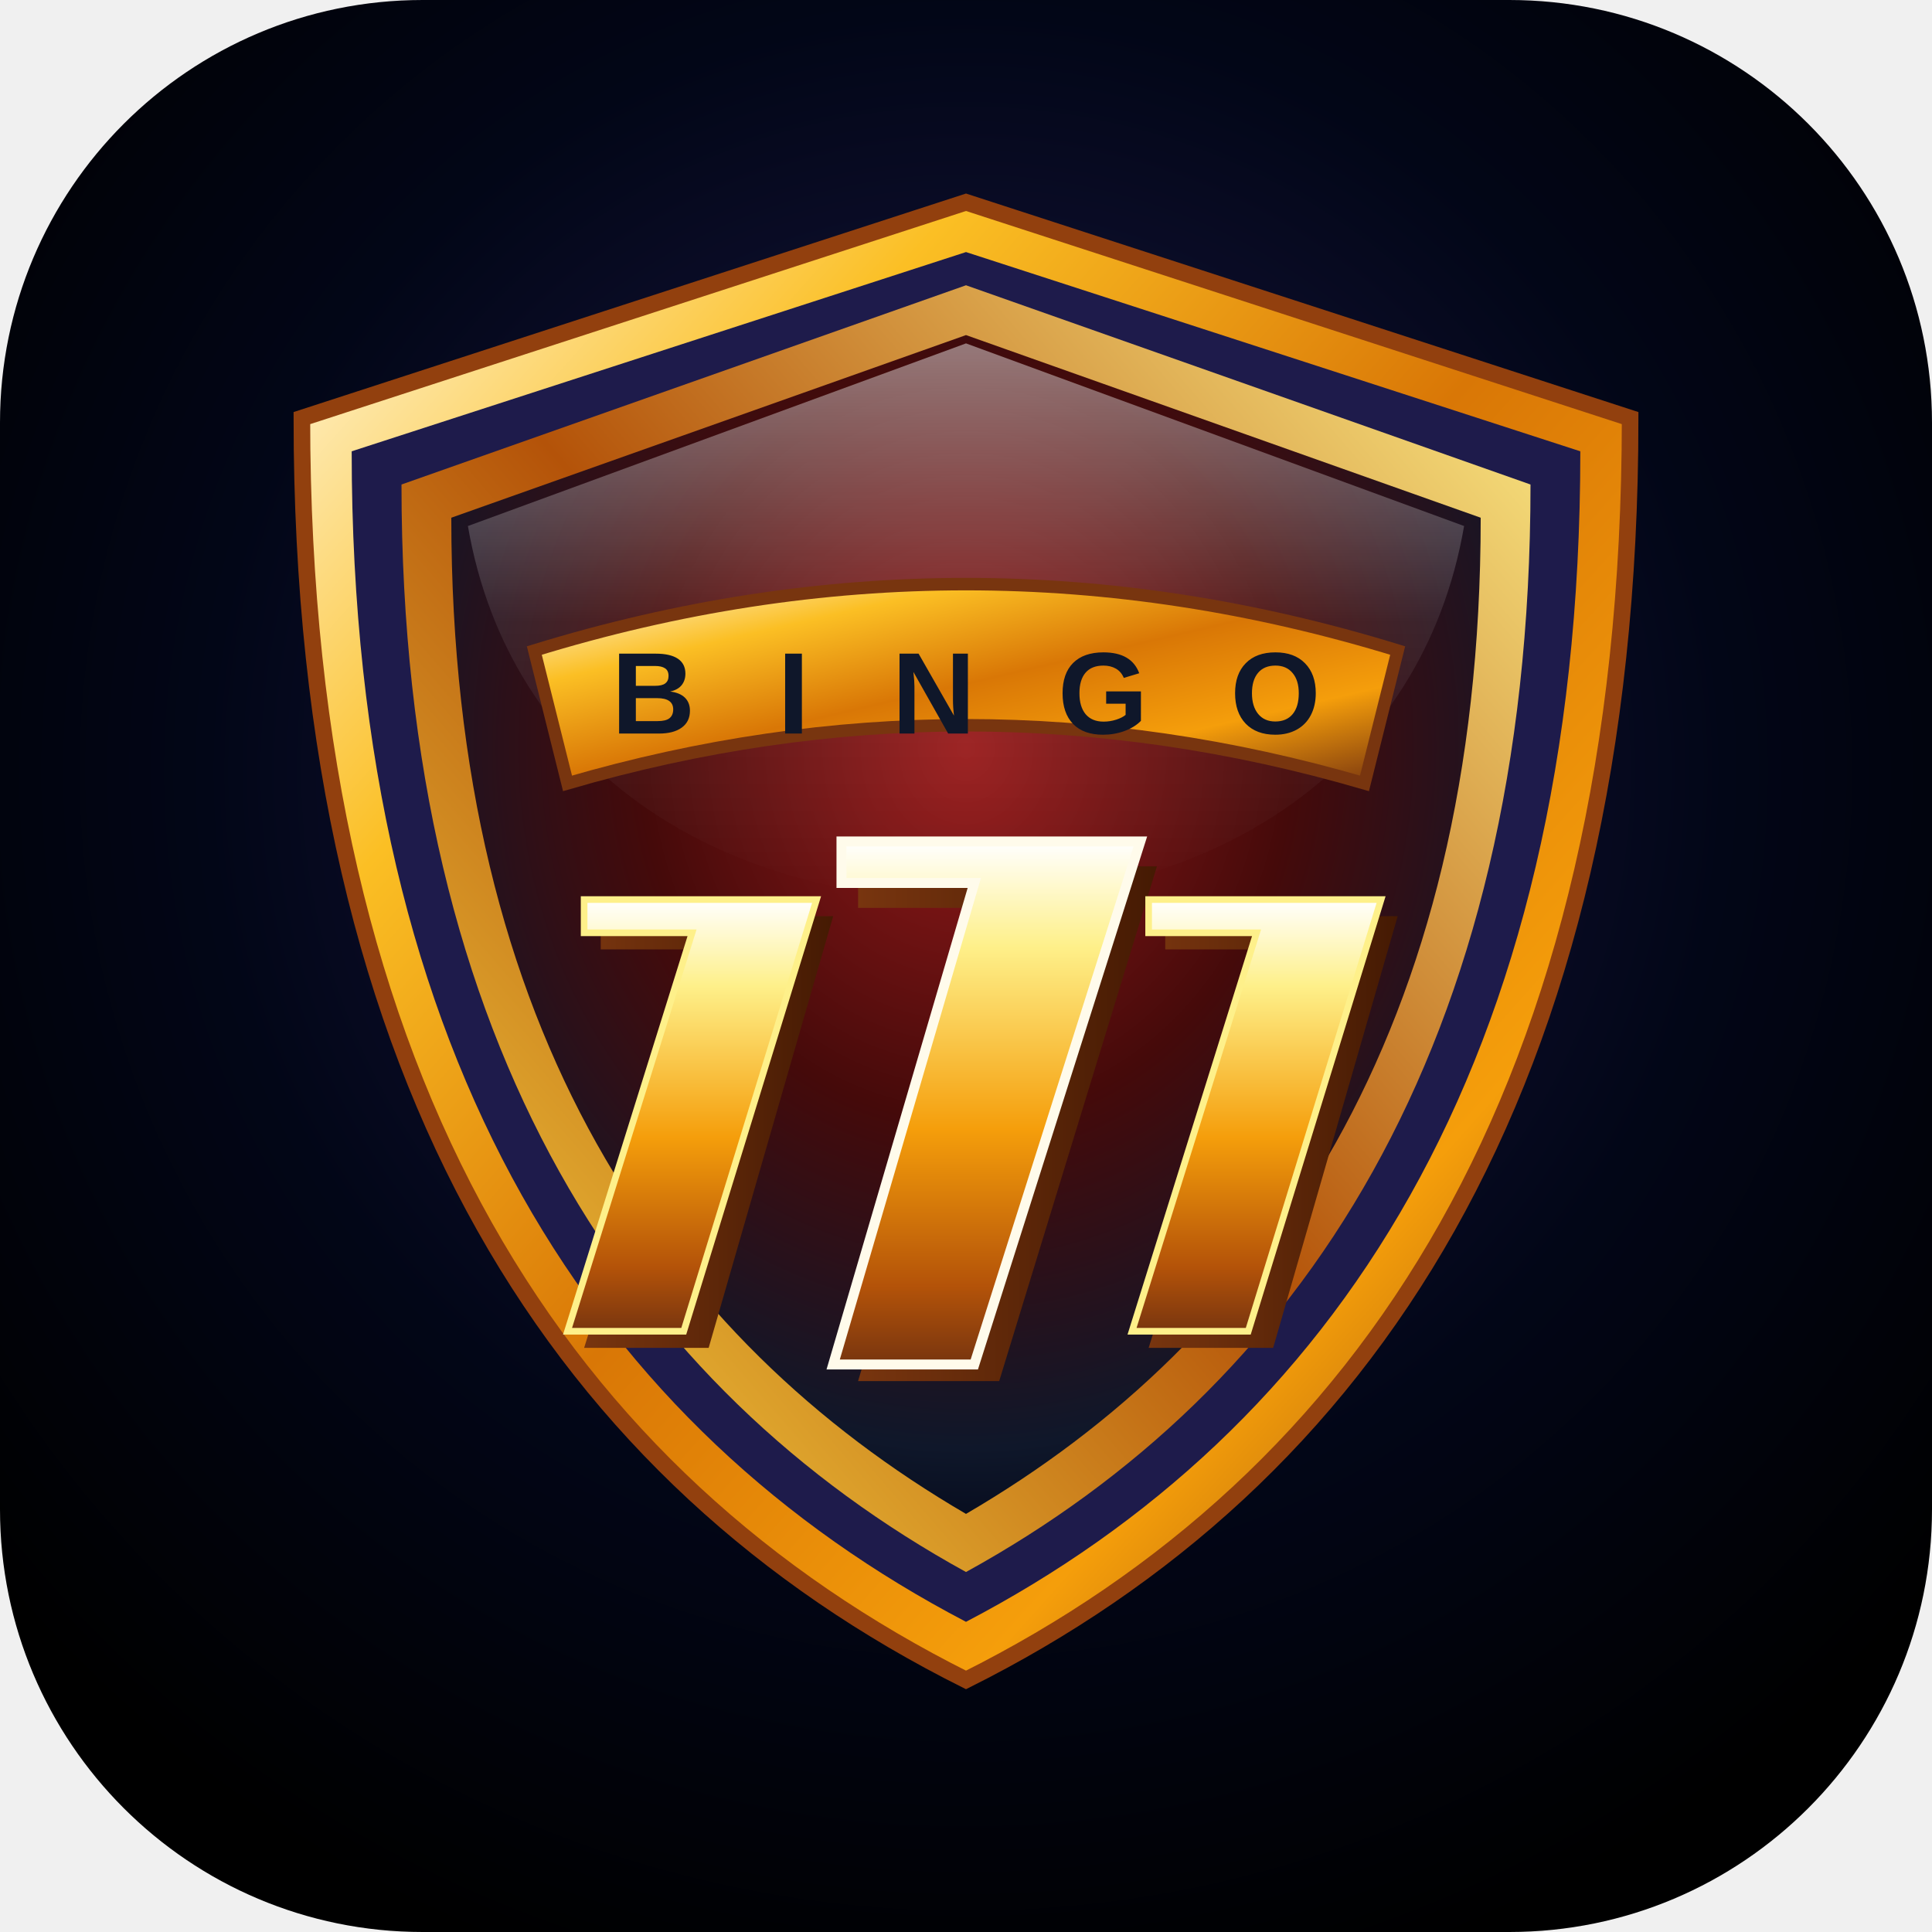
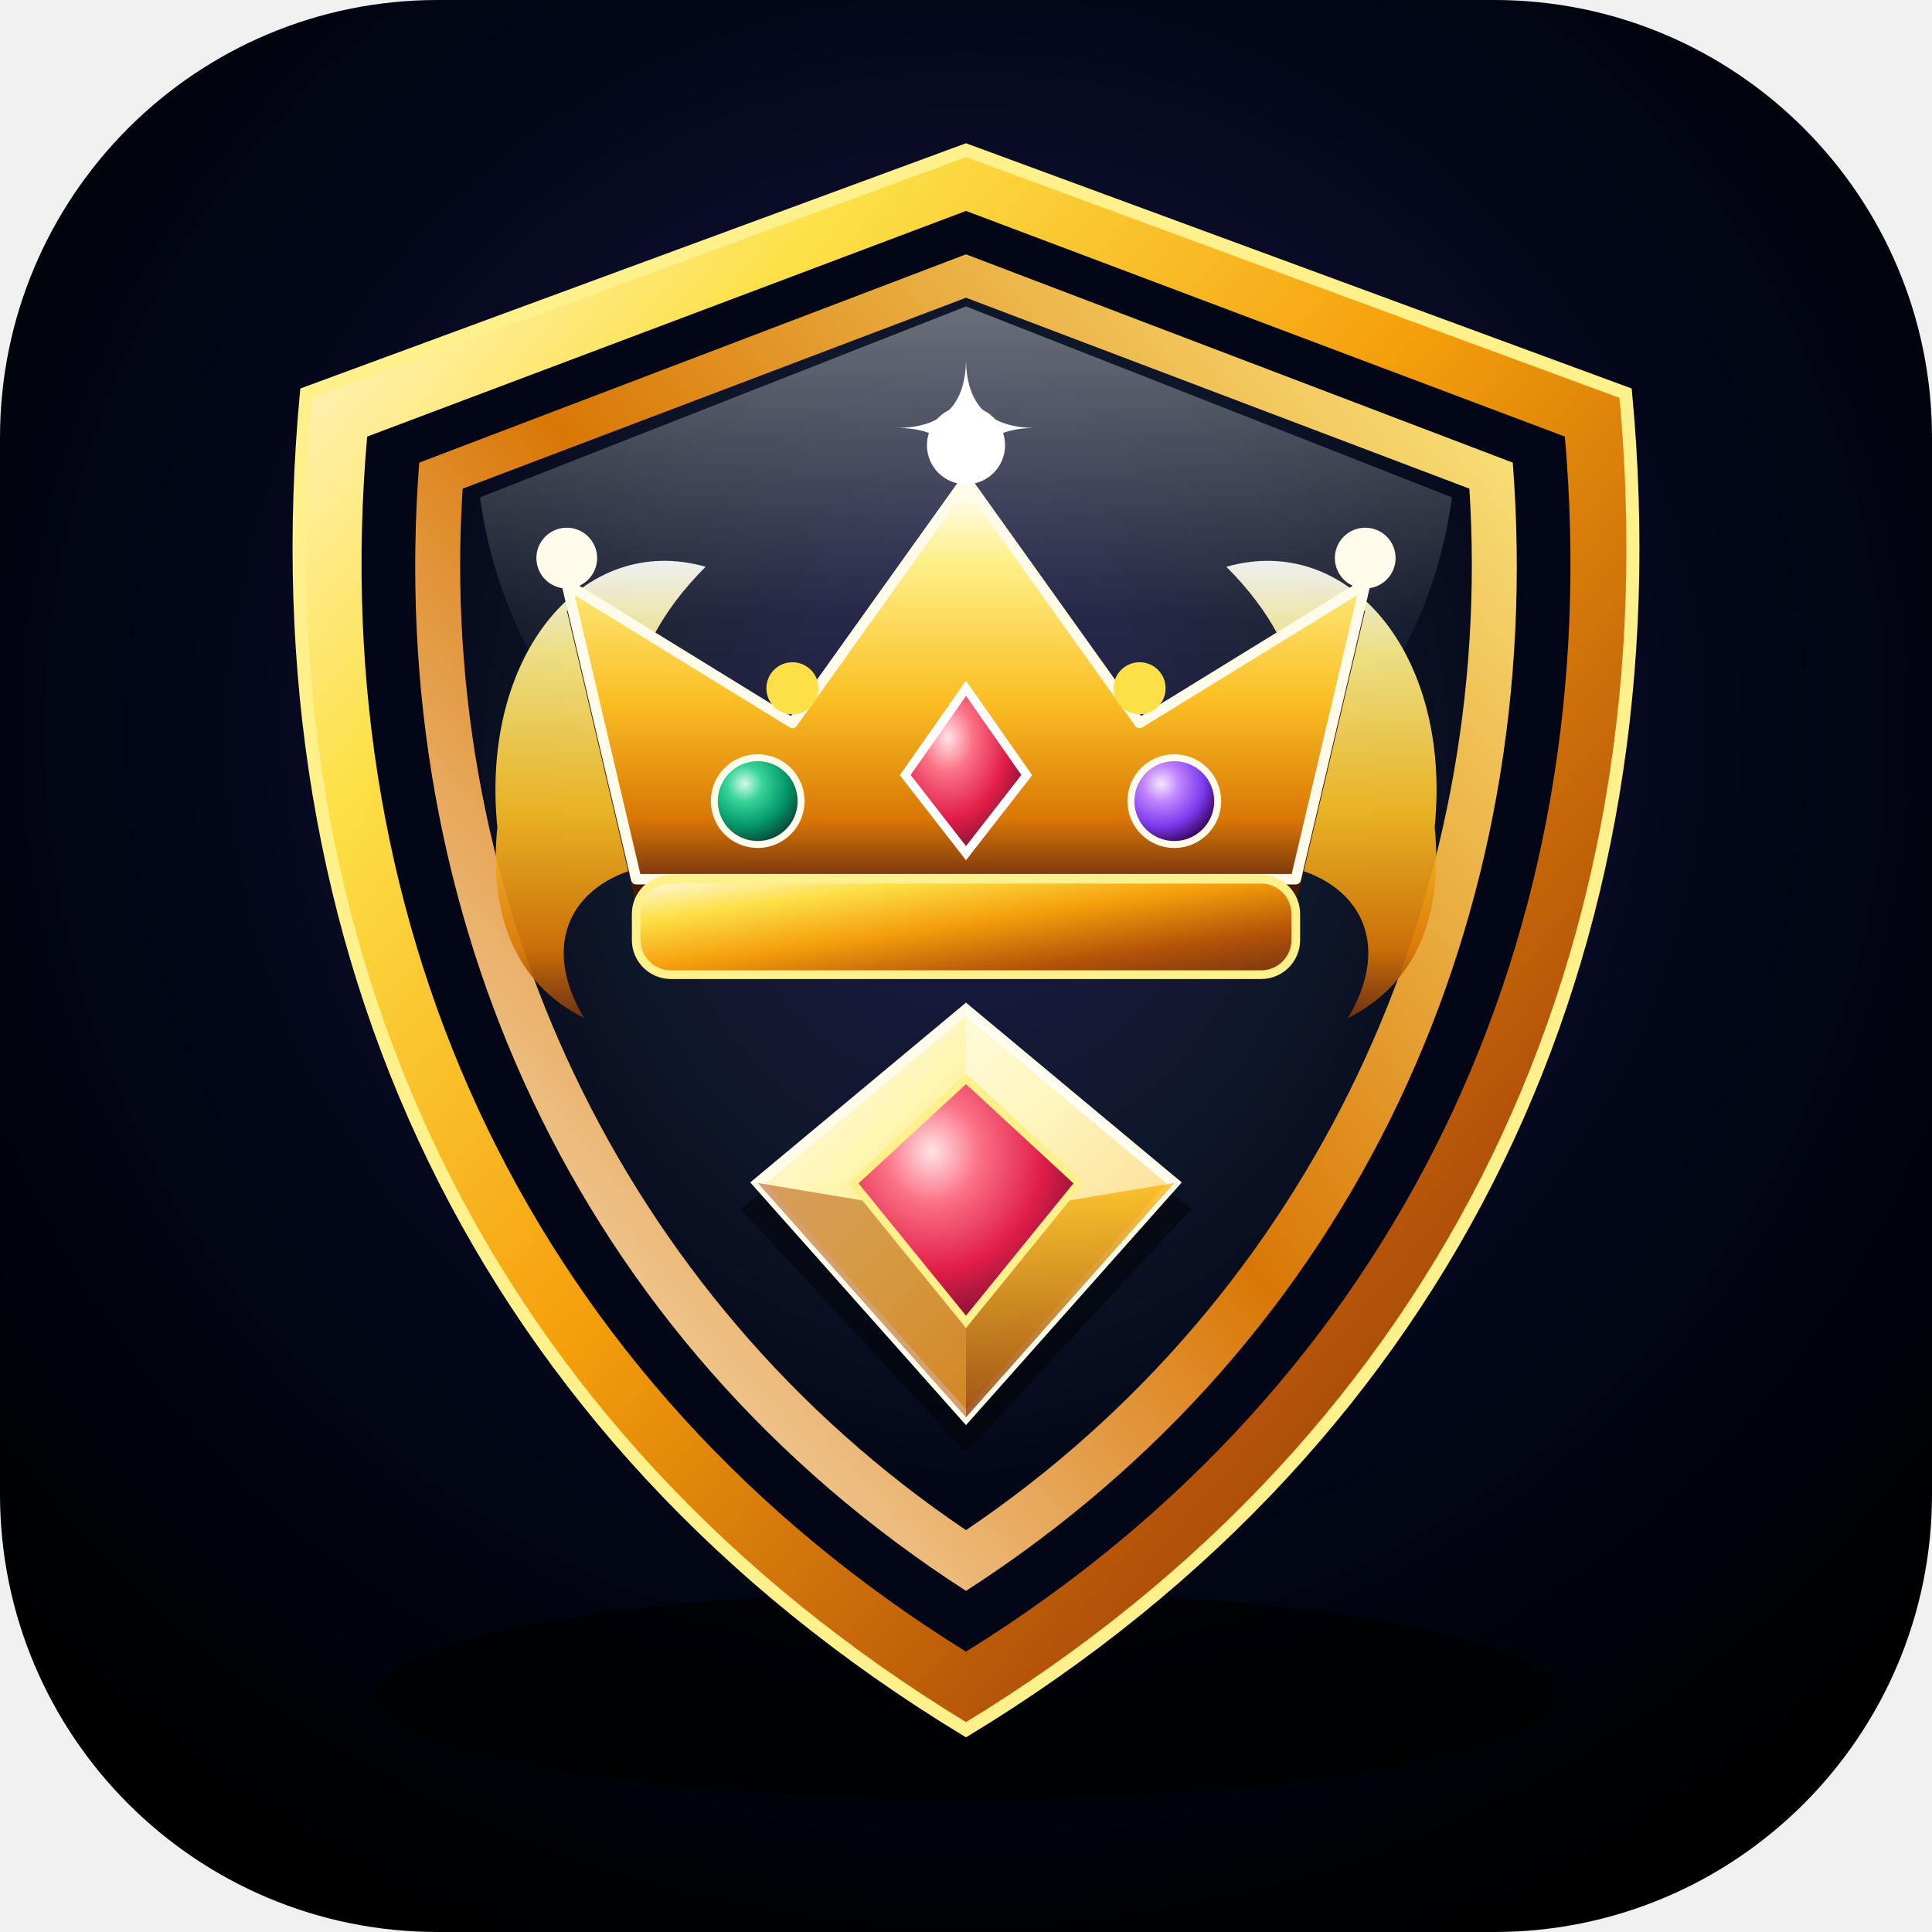
<svg xmlns="http://www.w3.org/2000/svg" viewBox="0 0 512 512">
  <defs>
-     <radialGradient id="canvasBg" cx="50%" cy="40%" r="65%">
+     <radialGradient id="canvasBg" cx="50%" cy="38%" r="68%">
      <stop offset="0%" stop-color="#1E1B4B" />
      <stop offset="60%" stop-color="#020617" />
      <stop offset="100%" stop-color="#000000" />
    </radialGradient>
-     <linearGradient id="b777_gold_rim" x1="0%" y1="0%" x2="100%" y2="100%">
+     <linearGradient id="crest_gold_rim" x1="0%" y1="0%" x2="100%" y2="100%">
      <stop offset="0%" stop-color="#FFFBEB" />
-       <stop offset="25%" stop-color="#FBBF24" />
-       <stop offset="50%" stop-color="#D97706" />
-       <stop offset="75%" stop-color="#F59E0B" />
+       <stop offset="22%" stop-color="#FDE047" />
+       <stop offset="48%" stop-color="#F59E0B" />
+       <stop offset="76%" stop-color="#B45309" />
      <stop offset="100%" stop-color="#78350F" />
    </linearGradient>
-     <linearGradient id="b777_gold_inner" x1="100%" y1="0%" x2="0%" y2="100%">
+     <linearGradient id="crest_gold_inner" x1="100%" y1="0%" x2="0%" y2="100%">
      <stop offset="0%" stop-color="#FEF08A" />
-       <stop offset="50%" stop-color="#B45309" />
-       <stop offset="100%" stop-color="#FDE047" />
+       <stop offset="50%" stop-color="#D97706" />
+       <stop offset="100%" stop-color="#FFFBEB" />
    </linearGradient>
-     <radialGradient id="b777_shield_bg" cx="50%" cy="35%" r="70%">
-       <stop offset="0%" stop-color="#991B1B" />
-       <stop offset="45%" stop-color="#450A0A" />
-       <stop offset="85%" stop-color="#0F172A" />
-       <stop offset="100%" stop-color="#020617" />
+     <radialGradient id="crest_obsidian_bg" cx="50%" cy="38%" r="68%">
+       <stop offset="0%" stop-color="#1E1B4B" />
+       <stop offset="52%" stop-color="#0F172A" />
+       <stop offset="88%" stop-color="#020617" />
+       <stop offset="100%" stop-color="#000000" />
    </radialGradient>
-     <linearGradient id="b777_num_front" x1="0%" y1="0%" x2="0%" y2="100%">
+     <linearGradient id="crown_gold_face" x1="0%" y1="0%" x2="0%" y2="100%">
      <stop offset="0%" stop-color="#FFFFFF" />
      <stop offset="20%" stop-color="#FEF08A" />
-       <stop offset="55%" stop-color="#F59E0B" />
-       <stop offset="85%" stop-color="#B45309" />
+       <stop offset="55%" stop-color="#FBBF24" />
+       <stop offset="85%" stop-color="#D97706" />
      <stop offset="100%" stop-color="#78350F" />
    </linearGradient>
-     <linearGradient id="b777_side_shadow" x1="0%" y1="0%" x2="100%" y2="0%">
-       <stop offset="0%" stop-color="#78350F" />
-       <stop offset="100%" stop-color="#451A03" />
+     <radialGradient id="gem_ruby" cx="35%" cy="30%" r="70%">
+       <stop offset="0%" stop-color="#FFE4E6" />
+       <stop offset="30%" stop-color="#FB7185" />
+       <stop offset="70%" stop-color="#E11D48" />
+       <stop offset="100%" stop-color="#881337" />
+     </radialGradient>
+     <radialGradient id="gem_emerald" cx="35%" cy="30%" r="70%">
+       <stop offset="0%" stop-color="#D1FAE5" />
+       <stop offset="30%" stop-color="#34D399" />
+       <stop offset="70%" stop-color="#059669" />
+       <stop offset="100%" stop-color="#064E3B" />
+     </radialGradient>
+     <radialGradient id="gem_violet" cx="35%" cy="30%" r="70%">
+       <stop offset="0%" stop-color="#F3E8FF" />
+       <stop offset="30%" stop-color="#C084FC" />
+       <stop offset="70%" stop-color="#7C3AED" />
+       <stop offset="100%" stop-color="#3B0764" />
+     </radialGradient>
+     <linearGradient id="diamond_top" x1="0%" y1="0%" x2="100%" y2="100%">
+       <stop offset="0%" stop-color="#FFFFFF" />
+       <stop offset="45%" stop-color="#FEF08A" />
+       <stop offset="100%" stop-color="#F59E0B" />
    </linearGradient>
-     <linearGradient id="b777_gloss" x1="0%" y1="0%" x2="0%" y2="100%">
-       <stop offset="0%" stop-color="#FFFFFF" stop-opacity="0.45" />
-       <stop offset="50%" stop-color="#FFFFFF" stop-opacity="0.08" />
+     <linearGradient id="diamond_shade" x1="0%" y1="0%" x2="0%" y2="100%">
+       <stop offset="0%" stop-color="#FBBF24" />
+       <stop offset="100%" stop-color="#92400E" />
+     </linearGradient>
+     <linearGradient id="crest_gloss" x1="0%" y1="0%" x2="0%" y2="100%">
+       <stop offset="0%" stop-color="#FFFFFF" stop-opacity="0.38" />
+       <stop offset="55%" stop-color="#FFFFFF" stop-opacity="0.06" />
      <stop offset="100%" stop-color="#FFFFFF" stop-opacity="0" />
    </linearGradient>
  </defs>
-   <rect width="512" height="512" rx="112" fill="url(#canvasBg)" />
-   <g transform="translate(36, 36) scale(2.2)">
-     <path d="M100 8 L180 34 C180 115 148 162 100 186 C52 162 20 115 20 34 L100 8 Z" fill="url(#b777_gold_rim)" stroke="#92400E" stroke-width="2" />
-     <path d="M100 14 L174 38 C174 112 144 156 100 179 C56 156 26 112 26 38 L100 14 Z" fill="#1E1B4B" />
-     <path d="M100 18 L168 42 C168 110 140 151 100 173 C60 151 32 110 32 42 L100 18 Z" fill="url(#b777_gold_inner)" />
-     <path d="M100 24 L162 46 C162 108 136 145 100 166 C64 145 38 108 38 46 L100 24 Z" fill="url(#b777_shield_bg)" />
-     <path d="M100 25 L160 47 C155 76 130 92 100 92 C70 92 45 76 40 47 L100 25 Z" fill="url(#b777_gloss)" />
-     <g transform="translate(0, -2)">
-       <path d="M48 64 Q100 48 152 64 L148 80 Q100 66 52 80 Z" fill="url(#b777_gold_rim)" stroke="#78350F" stroke-width="1.5" />
-       <text x="100" y="74" text-anchor="middle" fill="#0F172A" font-size="14" font-weight="900" font-family="Arial, sans-serif" letter-spacing="3">B I N G O</text>
+   <rect width="512" height="512" rx="116" fill="url(#canvasBg)" />
+   <g transform="translate(26, 26) scale(2.3)">
+     <ellipse cx="100" cy="184" rx="68" ry="12" fill="#000000" opacity="0.65" />
+     <path d="M100 6 L176 34 C182 98 156 154 100 188 C44 154 18 98 24 34 L100 6 Z" fill="url(#crest_gold_rim)" stroke="#FEF08A" stroke-width="1.5" />
+     <path d="M100 13 L169 39 C174 96 150 148 100 179 C50 148 26 96 31 39 L100 13 Z" fill="#020617" />
+     <path d="M100 18 L163 42 C167 94 145 143 100 172 C55 143 33 94 37 42 L100 18 Z" fill="url(#crest_gold_inner)" />
+     <path d="M100 23 L158 45 C161 92 140 138 100 165 C60 138 39 92 42 45 L100 23 Z" fill="url(#crest_obsidian_bg)" />
+     <path d="M100 24 L156 46 C152 75 128 90 100 90 C72 90 48 75 44 46 L100 24 Z" fill="url(#crest_gloss)" />
+     <path d="M46 84 C44 64 56 50 70 54 C60 64 58 76 68 88 C56 88 50 96 56 106 C48 102 45 94 46 84 Z" fill="url(#crown_gold_face)" opacity="0.92" />
+     <path d="M154 84 C156 64 144 50 130 54 C140 64 142 76 132 88 C144 88 150 96 144 106 C152 102 155 94 154 84 Z" fill="url(#crown_gold_face)" opacity="0.92" />
+     <g transform="translate(0, 2)">
+       <path d="M62 91 L54 57 L80 73 L100 45 L120 73 L146 57 L138 91 Z" fill="#451A03" />
+       <path d="M62 88 L54 54 L80 70 L100 42 L120 70 L146 54 L138 88 Z" fill="url(#crown_gold_face)" stroke="#FFFBEB" stroke-width="1.2" stroke-linejoin="round" />
+       <rect x="62" y="88" width="76" height="11" rx="4" fill="url(#crest_gold_rim)" stroke="#FEF08A" stroke-width="1" />
+       <circle cx="54" cy="51" r="3.5" fill="#FFFBEB" />
+       <circle cx="80" cy="66" r="3" fill="#FDE047" />
+       <circle cx="100" cy="38" r="4.5" fill="#FFFFFF" />
+       <circle cx="120" cy="66" r="3" fill="#FDE047" />
+       <circle cx="146" cy="51" r="3.5" fill="#FFFBEB" />
+       <circle cx="76" cy="79" r="5" fill="url(#gem_emerald)" stroke="#FFFBEB" stroke-width="0.8" />
+       <polygon points="100,66 107,76 100,85 93,76" fill="url(#gem_ruby)" stroke="#FFFFFF" stroke-width="1" />
+       <circle cx="124" cy="79" r="5" fill="url(#gem_violet)" stroke="#FFFBEB" stroke-width="0.8" />
    </g>
-     <path d="M56 94 H84 L69 146 H54 L69 98 H56 Z" fill="url(#b777_side_shadow)" />
-     <path d="M54 92 H82 L66 144 H52 L67 96 H54 Z" fill="url(#b777_num_front)" stroke="#FEF08A" stroke-width="0.8" />
-     <path d="M87 88 H123 L104 150 H87 L104 93 H87 Z" fill="url(#b777_side_shadow)" />
-     <path d="M85 85 H121 L101 148 H84 L101 90 H85 Z" fill="url(#b777_num_front)" stroke="#FFFBEB" stroke-width="1.2" />
-     <path d="M124 94 H152 L137 146 H122 L137 98 H124 Z" fill="url(#b777_side_shadow)" />
-     <path d="M122 92 H150 L134 144 H120 L135 96 H122 Z" fill="url(#b777_num_front)" stroke="#FEF08A" stroke-width="0.8" />
+     <g transform="translate(0, 4)">
+       <polygon points="100,104 126,124 100,152 74,124" fill="#000000" opacity="0.45" />
+       <polygon points="100,101 124,121 100,148 76,121" fill="url(#diamond_top)" stroke="#FFFBEB" stroke-width="1.2" />
+       <polygon points="100,101 124,121 100,125" fill="#FFFFFF" opacity="0.45" />
+       <polygon points="100,125 124,121 100,148" fill="url(#diamond_shade)" opacity="0.85" />
+       <polygon points="100,125 76,121 100,148" fill="#B45309" opacity="0.55" />
+       <polygon points="100,109 113,121 100,137 87,121" fill="url(#gem_ruby)" stroke="#FEF08A" stroke-width="0.9" />
+     </g>
+     <g transform="translate(100, 38)">
+       <path d="M0 -8 Q0 0 8 0 Q0 0 0 8 Q0 0 -8 0 Q0 0 0 -8 Z" fill="#FFFFFF" />
+     </g>
  </g>
</svg>
